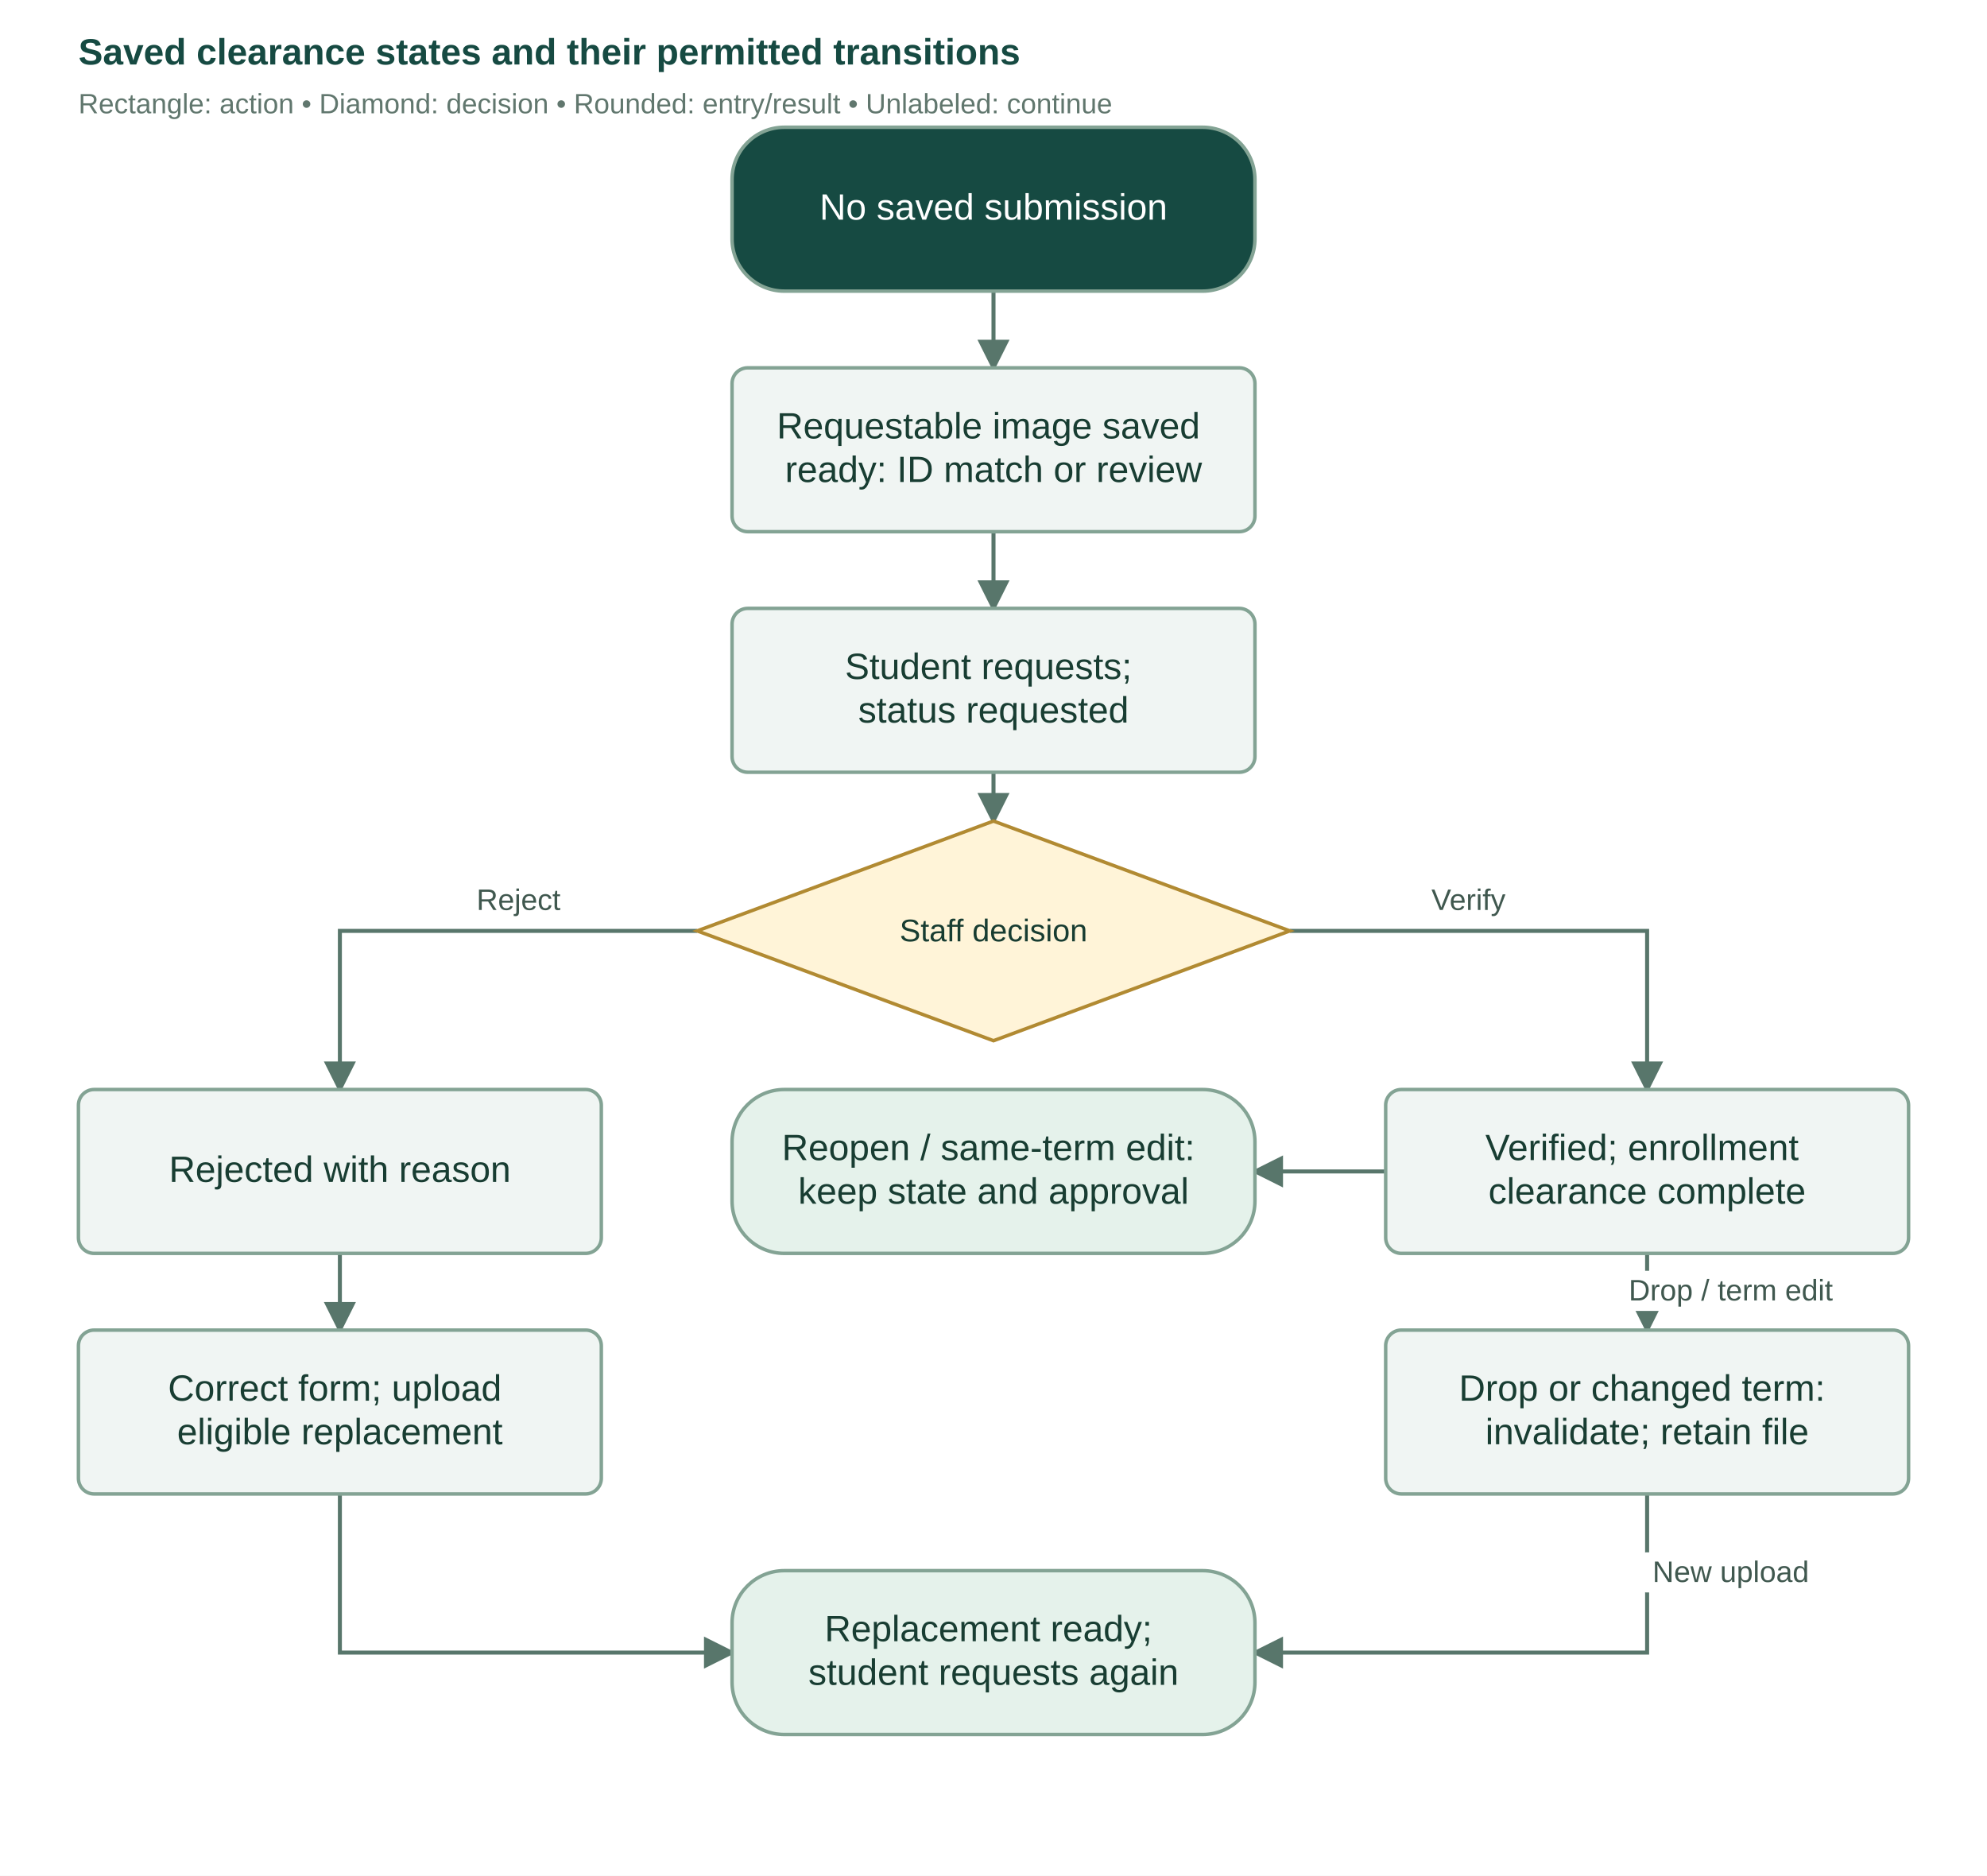
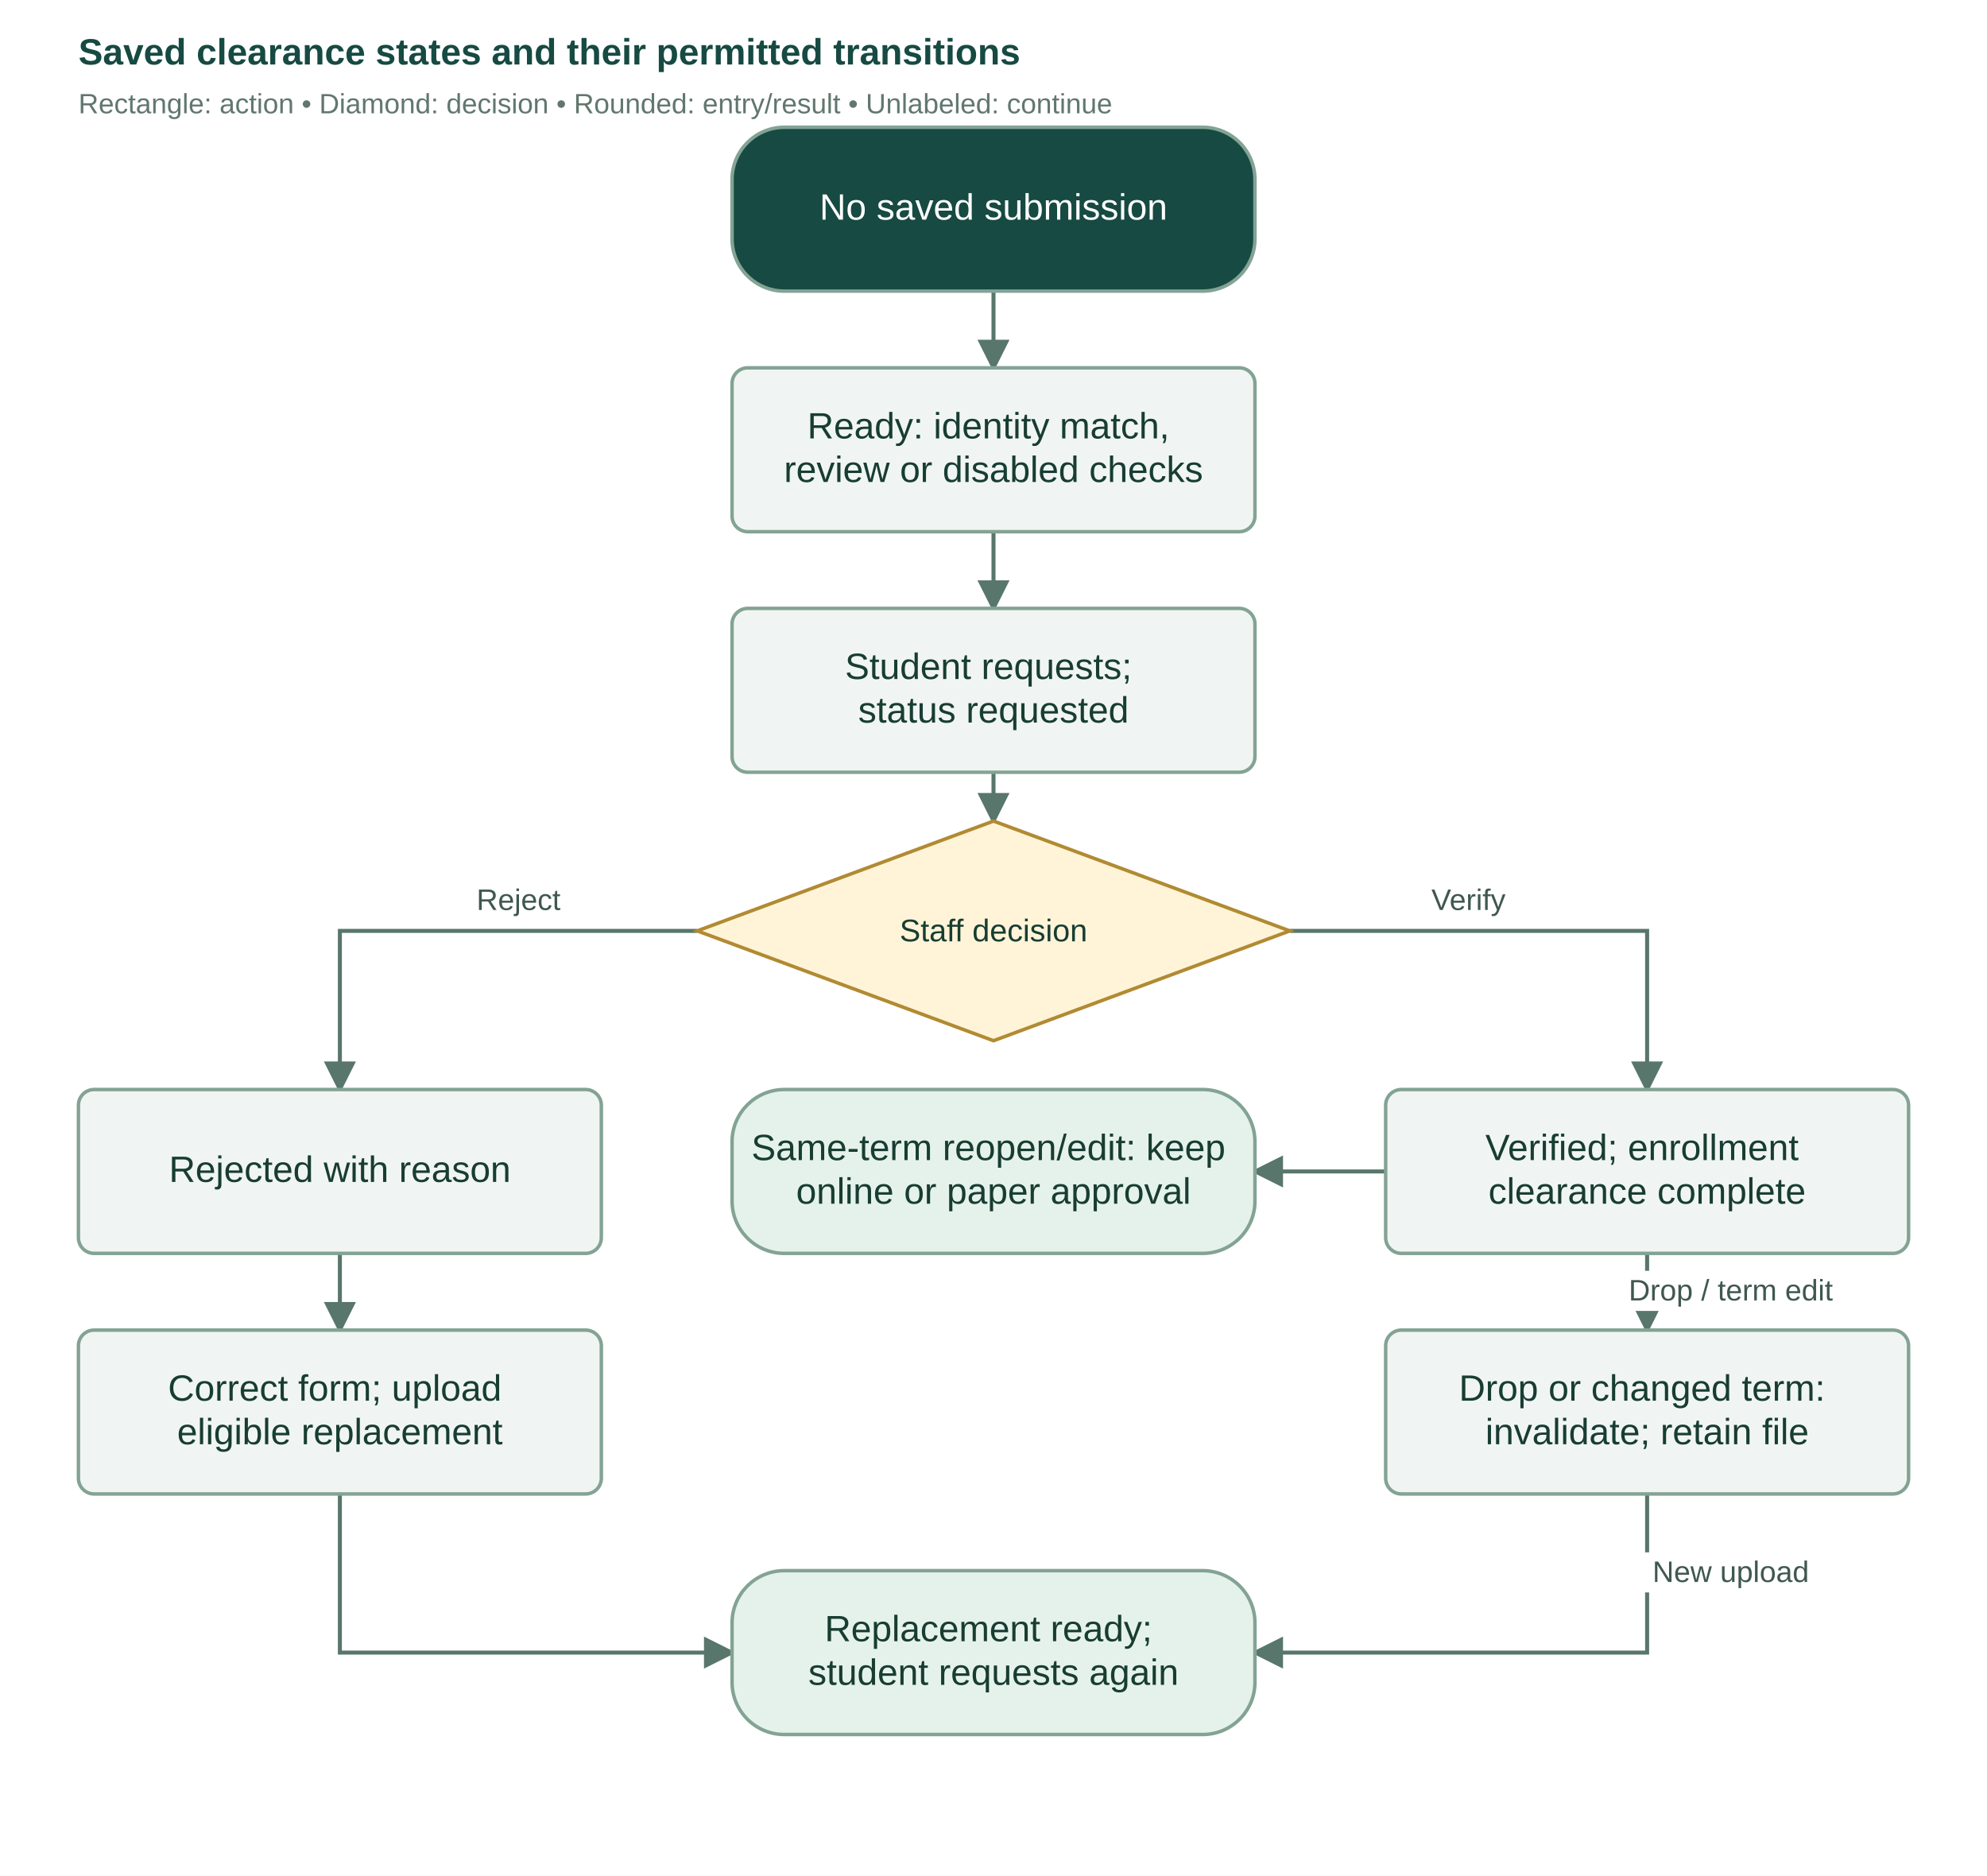
<svg xmlns="http://www.w3.org/2000/svg" width="1140" height="1076" viewBox="0 0 1140 1076">
  <rect width="100%" height="100%" fill="white" />
  <defs>
    <marker id="arrow" markerWidth="9" markerHeight="9" refX="7" refY="4" orient="auto">
      <path d="M0,0 L8,4 L0,8 z" fill="#58766b" />
    </marker>
  </defs>
  <text x="45" y="37" font-family="Arial" font-size="21" font-weight="bold" fill="#164a42">Saved clearance states and their permitted transitions</text>
  <text x="45" y="65" font-family="Arial" font-size="16" fill="#61776e">Rectangle: action  •  Diamond: decision  •  Rounded: entry/result  •  Unlabeled: continue</text>
  <polyline points="570,167 570,211" fill="none" stroke="#58766b" stroke-width="2.3" marker-end="url(#arrow)" />
  <polyline points="570,305 570,349" fill="none" stroke="#58766b" stroke-width="2.3" marker-end="url(#arrow)" />
  <polyline points="570,443 570,471" fill="none" stroke="#58766b" stroke-width="2.3" marker-end="url(#arrow)" />
  <polyline points="400,534 195,534 195,625" fill="none" stroke="#58766b" stroke-width="2.3" marker-end="url(#arrow)" />
  <rect x="264.6" y="505" width="65.8" height="23" rx="3" fill="white" />
  <text x="297.5" y="522" text-anchor="middle" font-family="Arial" font-size="17" fill="#40584f">Reject</text>
  <polyline points="740,534 945,534 945,625" fill="none" stroke="#58766b" stroke-width="2.3" marker-end="url(#arrow)" />
  <rect x="809.6" y="505" width="65.8" height="23" rx="3" fill="white" />
  <text x="842.5" y="522" text-anchor="middle" font-family="Arial" font-size="17" fill="#40584f">Verify</text>
  <polyline points="195,719 195,763" fill="none" stroke="#58766b" stroke-width="2.3" marker-end="url(#arrow)" />
  <polyline points="795,672 720,672" fill="none" stroke="#58766b" stroke-width="2.3" marker-end="url(#arrow)" />
  <polyline points="945,719 945,763" fill="none" stroke="#58766b" stroke-width="2.3" marker-end="url(#arrow)" />
  <rect x="913.6" y="729" width="158.8" height="23" rx="3" fill="white" />
  <text x="993" y="746" text-anchor="middle" font-family="Arial" font-size="17" fill="#40584f">Drop / term edit</text>
  <polyline points="945,857 945,948 720,948" fill="none" stroke="#58766b" stroke-width="2.3" marker-end="url(#arrow)" />
  <rect x="941.5" y="890.5" width="103" height="23" rx="3" fill="white" />
  <text x="993" y="907.5" text-anchor="middle" font-family="Arial" font-size="17" fill="#40584f">New upload</text>
  <polyline points="195,857 195,948 420,948" fill="none" stroke="#58766b" stroke-width="2.3" marker-end="url(#arrow)" />
  <rect x="420" y="73" width="300" height="94" rx="30" fill="#164a42" stroke="#83a394" stroke-width="2" />
  <text x="570" y="126" text-anchor="middle" font-family="Arial" font-size="21" fill="white">
    <tspan x="570" dy="0">No saved submission</tspan>
  </text>
  <rect x="420" y="211" width="300" height="94" rx="9" fill="#f0f5f3" stroke="#83a394" stroke-width="2" />
  <text x="570" y="251.5" text-anchor="middle" font-family="Arial" font-size="21" fill="#183d32">
-     <tspan x="570" dy="0">Requestable image saved</tspan>
-     <tspan x="570" dy="25">ready: ID match or review</tspan>
+     <tspan x="570" dy="0">Ready: identity match,</tspan>
+     <tspan x="570" dy="25">review or disabled checks</tspan>
  </text>
  <rect x="420" y="349" width="300" height="94" rx="9" fill="#f0f5f3" stroke="#83a394" stroke-width="2" />
  <text x="570" y="389.5" text-anchor="middle" font-family="Arial" font-size="21" fill="#183d32">
    <tspan x="570" dy="0">Student requests;</tspan>
    <tspan x="570" dy="25">status requested</tspan>
  </text>
  <polygon points="570,471 740,534 570,597 400,534" fill="#fff4d8" stroke="#b18a32" stroke-width="2" />
  <text x="570" y="540" text-anchor="middle" font-family="Arial" font-size="18" fill="#183d32">
    <tspan x="570" dy="0">Staff decision</tspan>
  </text>
  <rect x="45" y="625" width="300" height="94" rx="9" fill="#f0f5f3" stroke="#83a394" stroke-width="2" />
  <text x="195" y="678" text-anchor="middle" font-family="Arial" font-size="21" fill="#183d32">
    <tspan x="195" dy="0">Rejected with reason</tspan>
  </text>
  <rect x="795" y="625" width="300" height="94" rx="9" fill="#f0f5f3" stroke="#83a394" stroke-width="2" />
  <text x="945" y="665.5" text-anchor="middle" font-family="Arial" font-size="21" fill="#183d32">
    <tspan x="945" dy="0">Verified; enrollment</tspan>
    <tspan x="945" dy="25">clearance complete</tspan>
  </text>
  <rect x="420" y="625" width="300" height="94" rx="30" fill="#e5f2eb" stroke="#83a394" stroke-width="2" />
  <text x="570" y="665.5" text-anchor="middle" font-family="Arial" font-size="21" fill="#183d32">
-     <tspan x="570" dy="0">Reopen / same-term edit:</tspan>
-     <tspan x="570" dy="25">keep state and approval</tspan>
+     <tspan x="570" dy="0">Same-term reopen/edit: keep</tspan>
+     <tspan x="570" dy="25">online or paper approval</tspan>
  </text>
  <rect x="795" y="763" width="300" height="94" rx="9" fill="#f0f5f3" stroke="#83a394" stroke-width="2" />
  <text x="945" y="803.5" text-anchor="middle" font-family="Arial" font-size="21" fill="#183d32">
    <tspan x="945" dy="0">Drop or changed term:</tspan>
    <tspan x="945" dy="25">invalidate; retain file</tspan>
  </text>
  <rect x="45" y="763" width="300" height="94" rx="9" fill="#f0f5f3" stroke="#83a394" stroke-width="2" />
  <text x="195" y="803.5" text-anchor="middle" font-family="Arial" font-size="21" fill="#183d32">
    <tspan x="195" dy="0">Correct form; upload</tspan>
    <tspan x="195" dy="25">eligible replacement</tspan>
  </text>
  <rect x="420" y="901" width="300" height="94" rx="30" fill="#e5f2eb" stroke="#83a394" stroke-width="2" />
  <text x="570" y="941.5" text-anchor="middle" font-family="Arial" font-size="21" fill="#183d32">
    <tspan x="570" dy="0">Replacement ready;</tspan>
    <tspan x="570" dy="25">student requests again</tspan>
  </text>
</svg>
